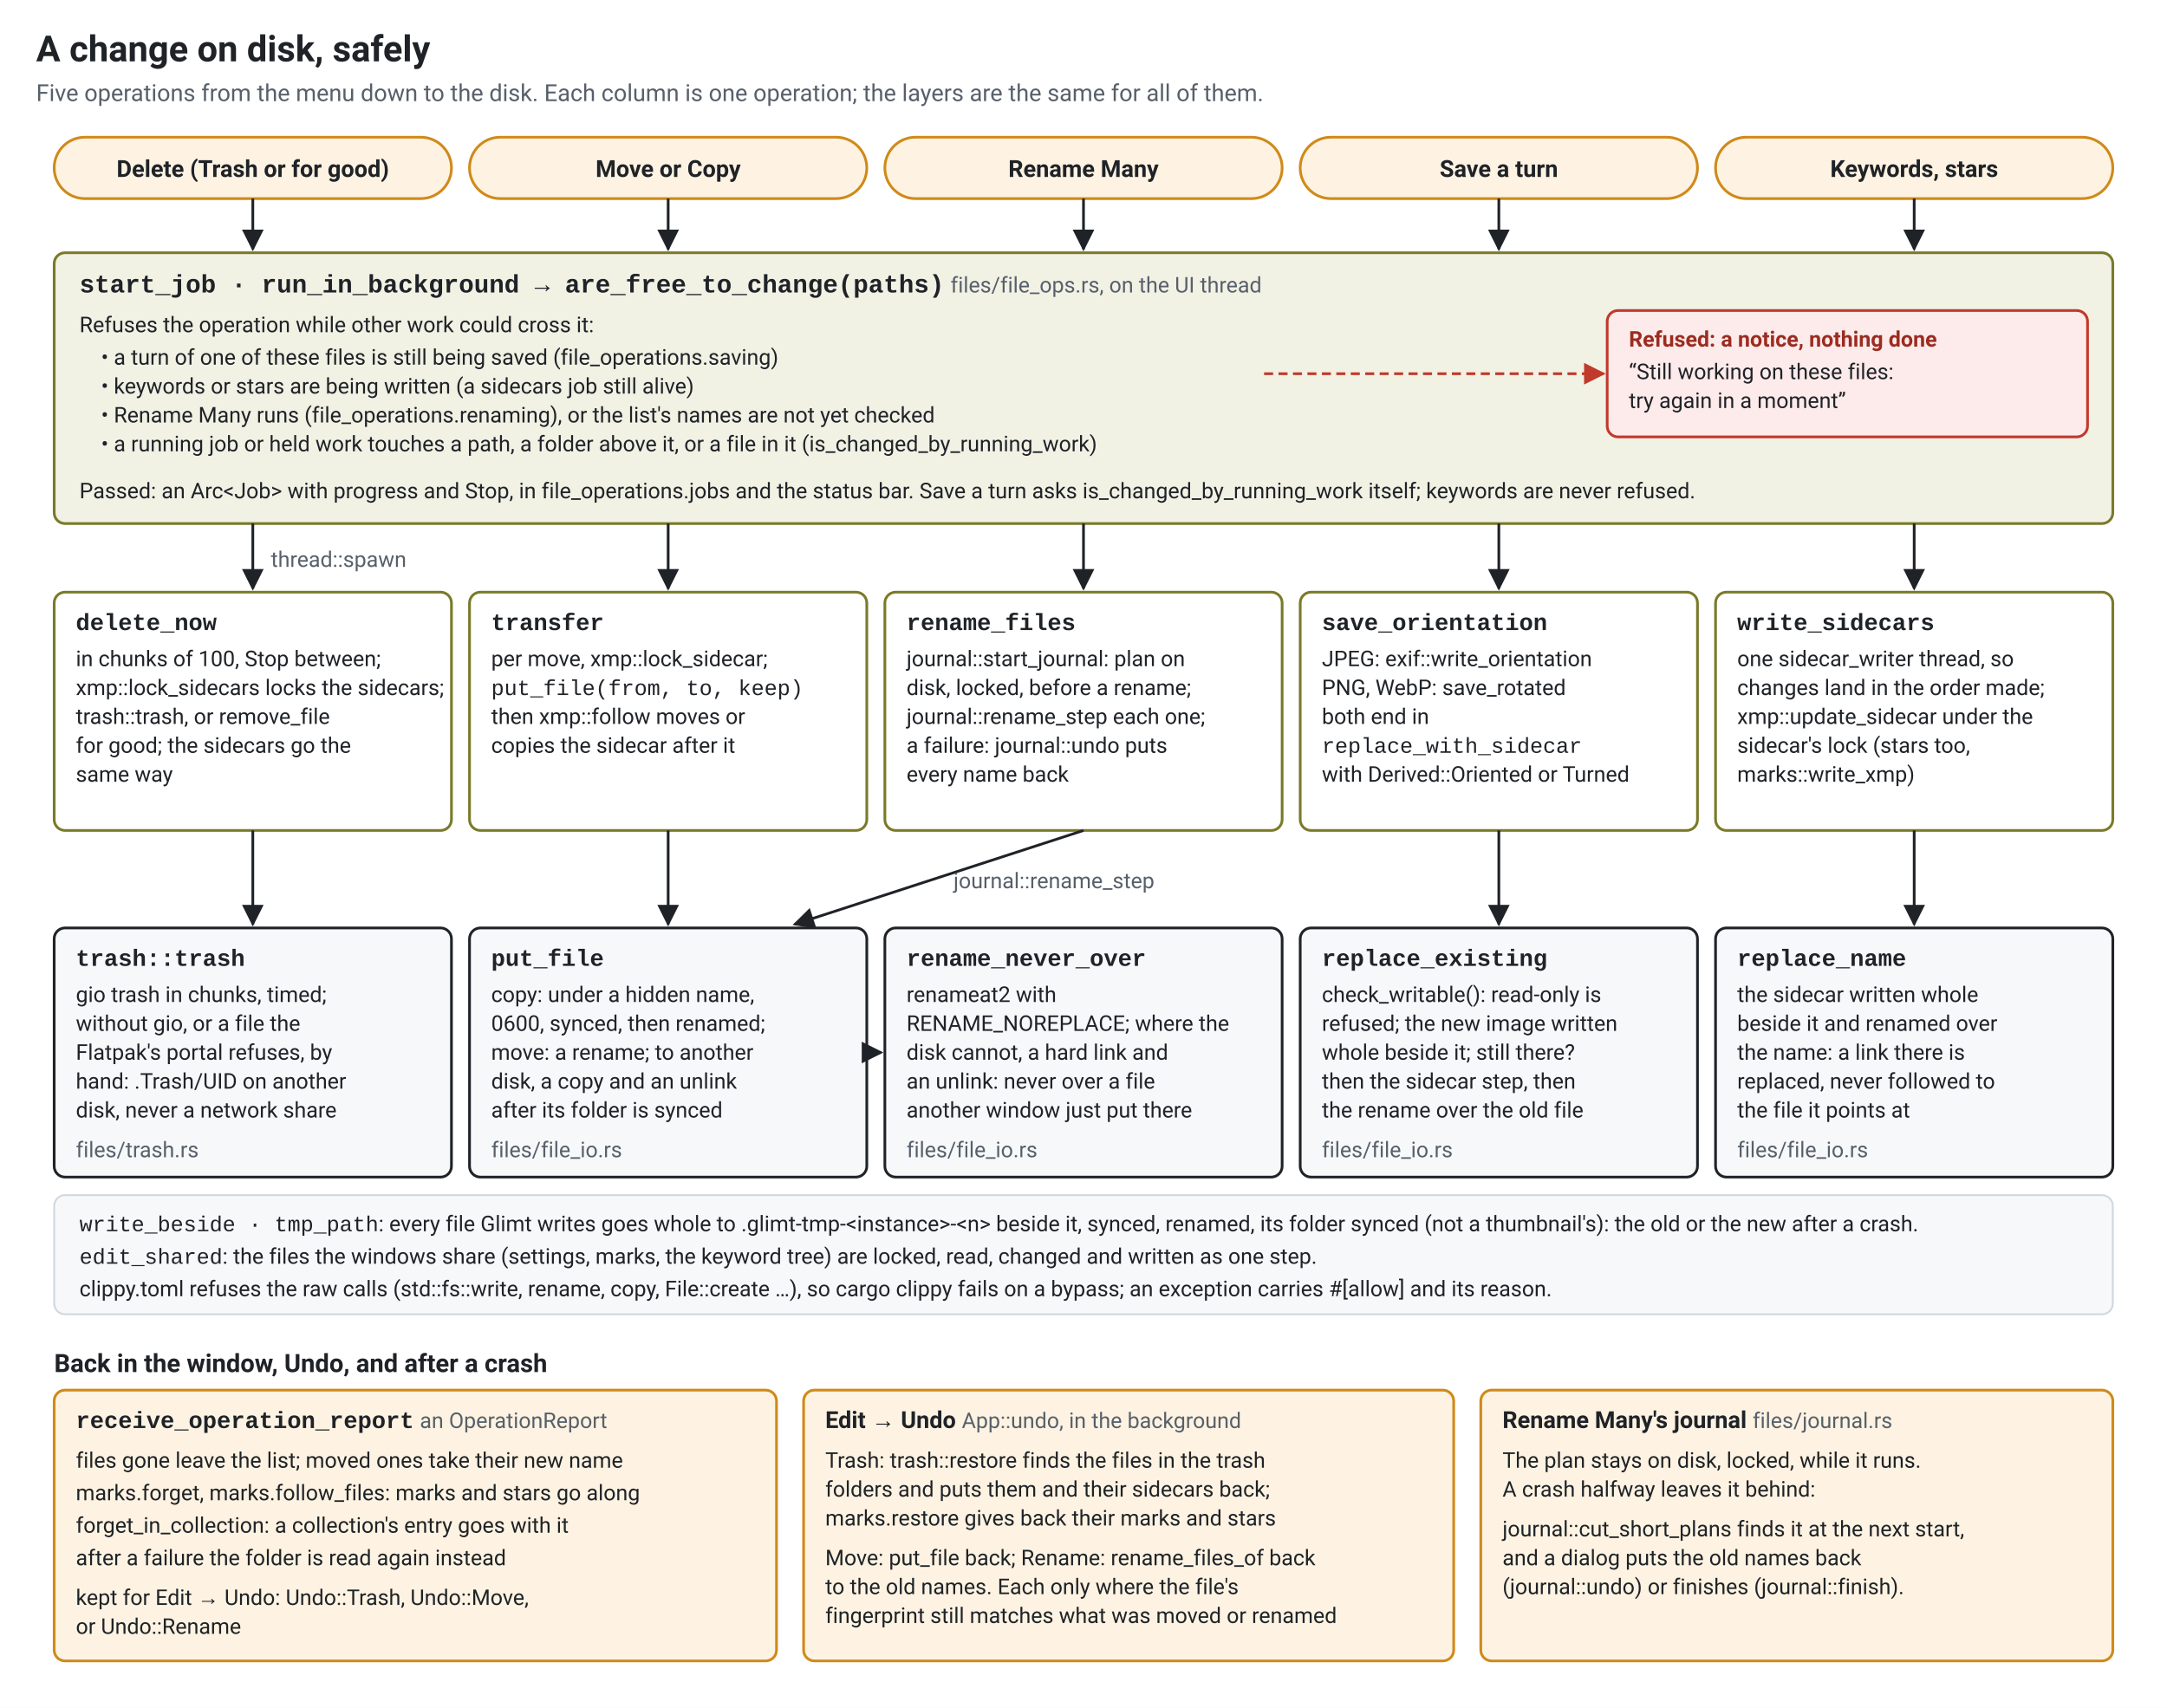
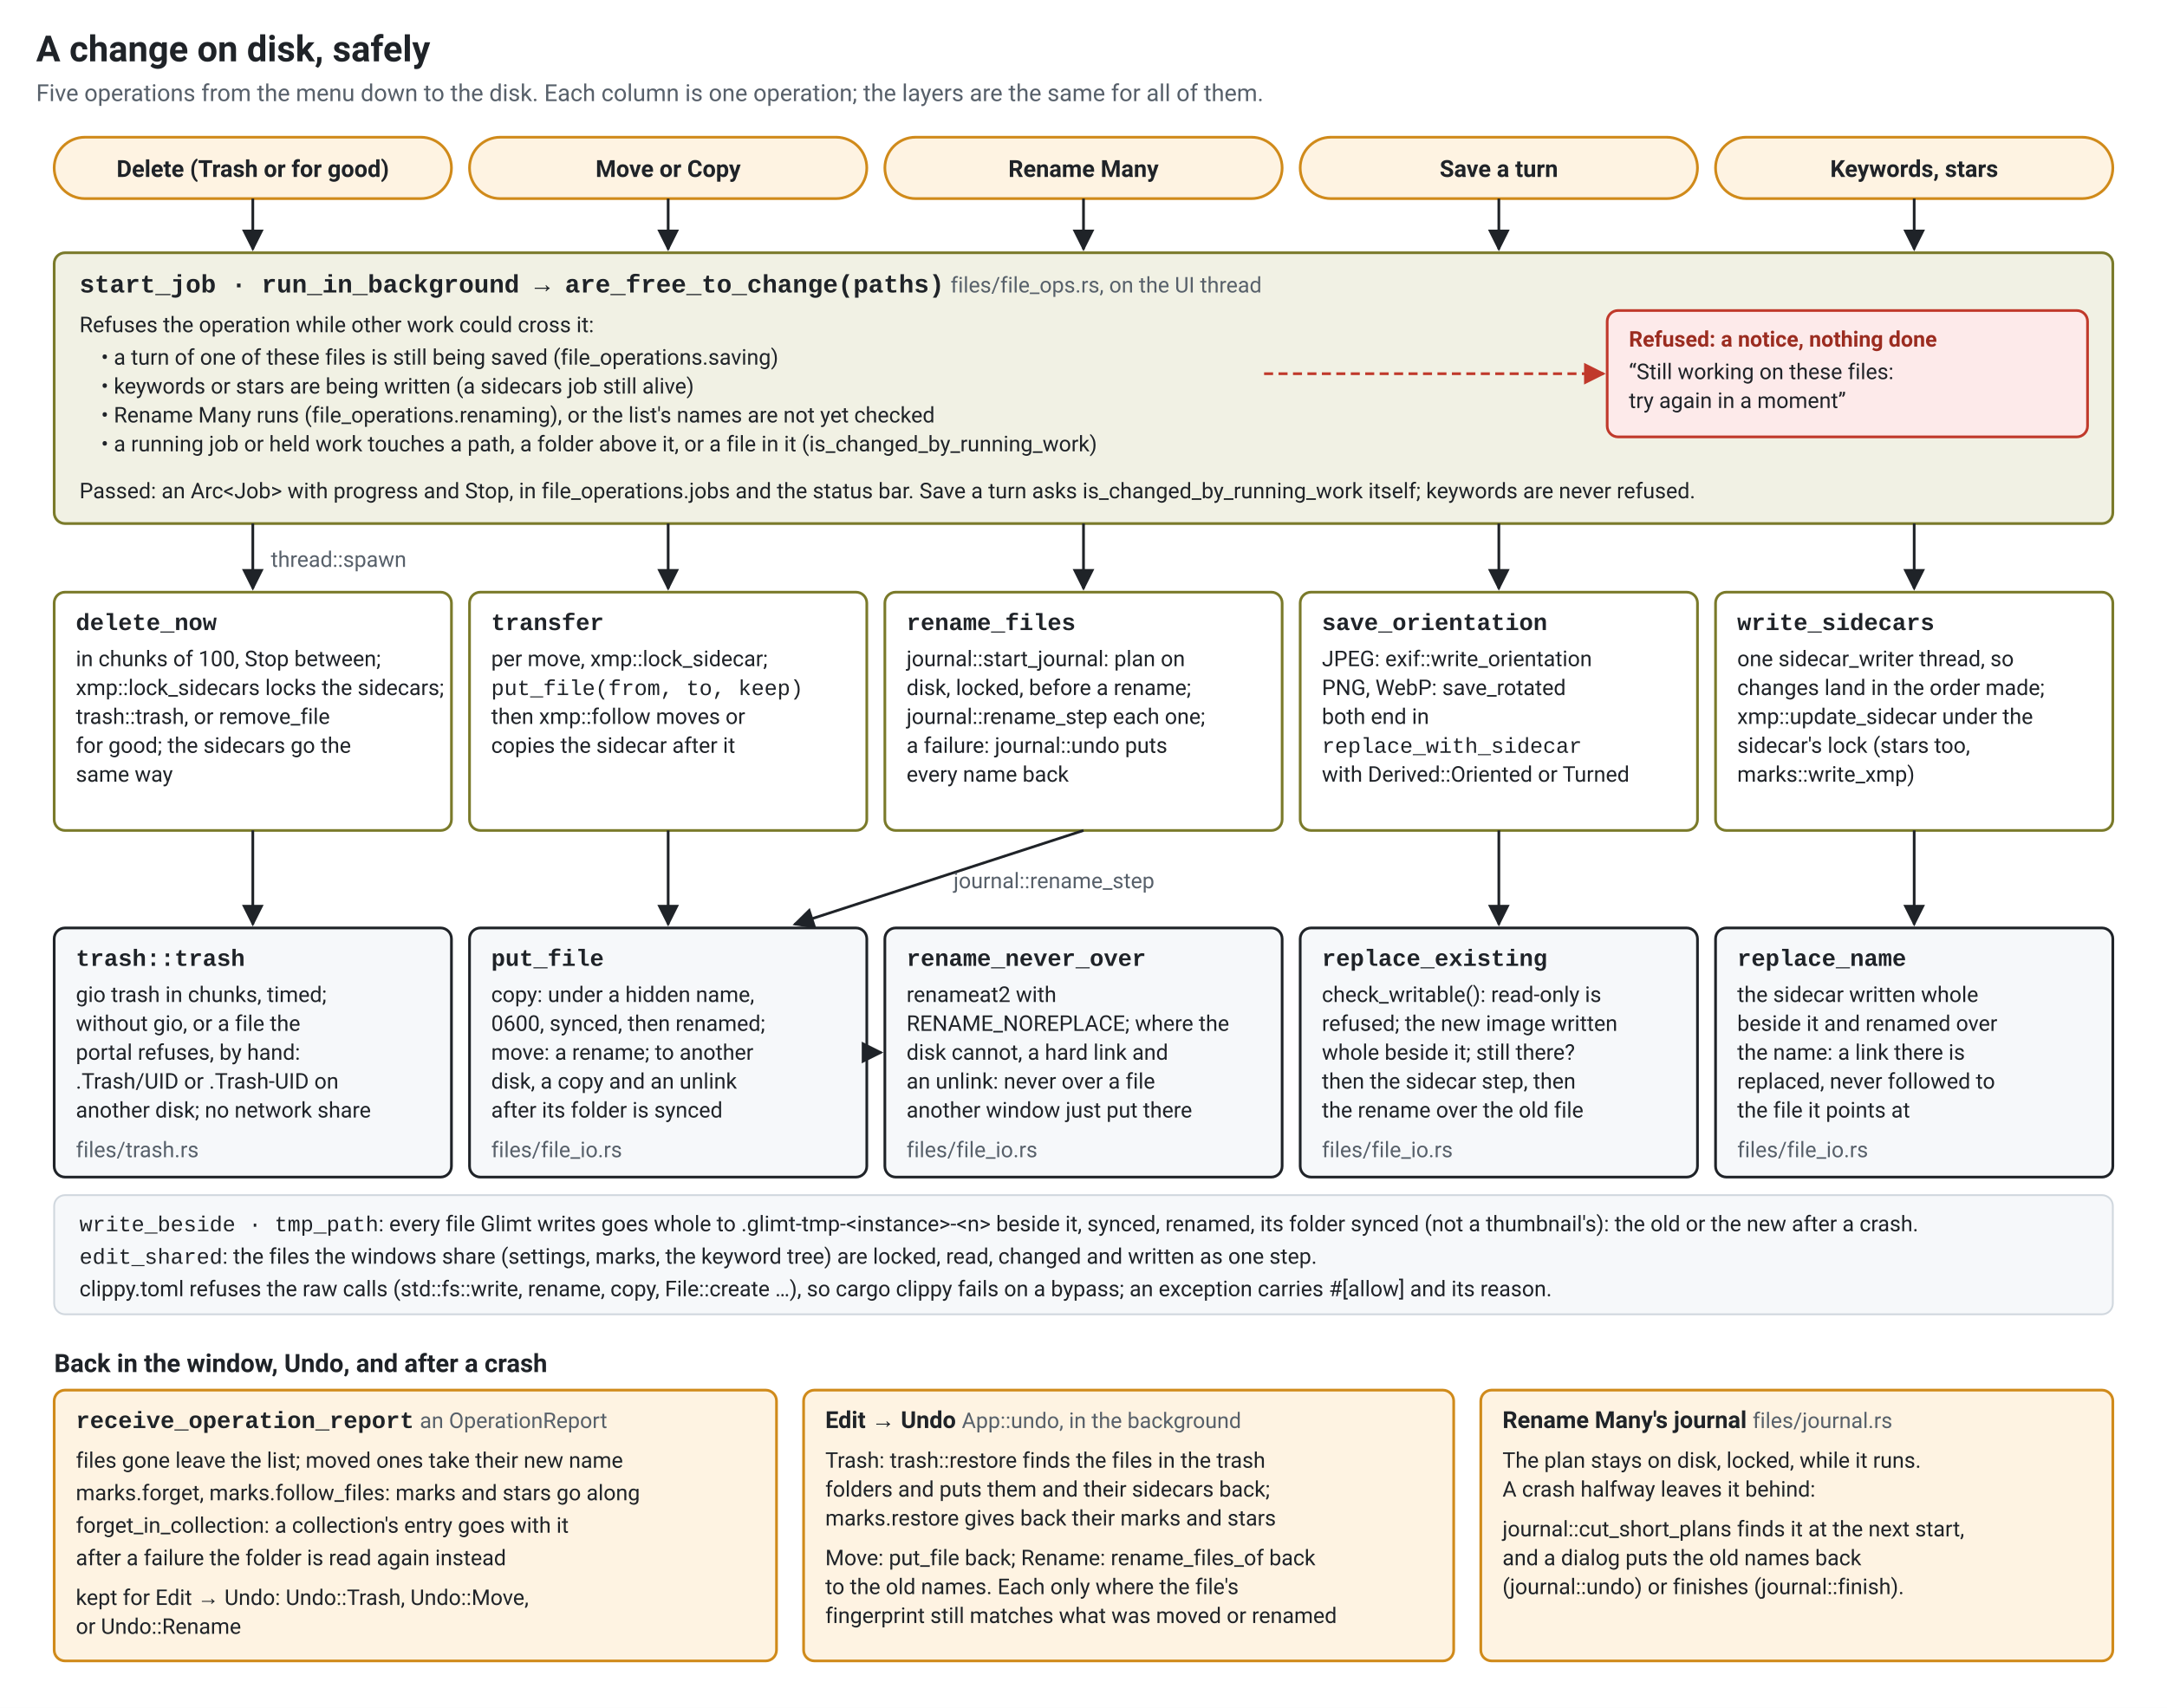
<svg xmlns="http://www.w3.org/2000/svg" viewBox="0 0 1200 946" width="1200" height="946" role="img" aria-label="How Glimt changes a file on disk safely. An action passes are_free_to_change, which refuses while other work touches the same files. The job runs in its own thread and changes the disk only through one function per kind of change: trash, put_file, rename_never_over, replace_existing and replace_name, each writing whole under a hidden temporary name and renaming, never over another file. The result comes back as an OperationReport: the list, marks, stars and collection entries follow, and Undo is kept; Rename Many's journal puts names right after a crash.">
  <defs>
    <marker id="arrow" viewBox="0 0 10 10" refX="9" refY="5" markerWidth="8" markerHeight="8" orient="auto-start-reverse">
      <path d="M0,0 L10,5 L0,10 z" fill="#1f2328" />
    </marker>
    <marker id="arrow-red" viewBox="0 0 10 10" refX="9" refY="5" markerWidth="8" markerHeight="8" orient="auto-start-reverse">
      <path d="M0,0 L10,5 L0,10 z" fill="#c0392b" />
    </marker>
  </defs>
  <rect x="0" y="0" width="1200" height="946" fill="#ffffff" />
  <g font-family="system-ui, -apple-system, 'Segoe UI', Roboto, 'Helvetica Neue', Arial, sans-serif" fill="#1f2328">
    <text x="20" y="34" font-size="20" font-weight="700">A change on disk, safely</text>
    <text x="20" y="56" font-size="13" fill="#57606a">Five operations from the menu down to the disk. Each column is one operation; the layers are the same for all of them.</text>
    <g font-size="13" font-weight="700" text-anchor="middle">
      <rect x="30" y="76" width="220" height="34" rx="17" fill="#fef3e2" stroke="#d08a1a" stroke-width="1.5" />
      <text x="140" y="98">Delete (Trash or for good)</text>
      <rect x="260" y="76" width="220" height="34" rx="17" fill="#fef3e2" stroke="#d08a1a" stroke-width="1.5" />
      <text x="370" y="98">Move or Copy</text>
      <rect x="490" y="76" width="220" height="34" rx="17" fill="#fef3e2" stroke="#d08a1a" stroke-width="1.5" />
      <text x="600" y="98">Rename Many</text>
      <rect x="720" y="76" width="220" height="34" rx="17" fill="#fef3e2" stroke="#d08a1a" stroke-width="1.5" />
      <text x="830" y="98">Save a turn</text>
      <rect x="950" y="76" width="220" height="34" rx="17" fill="#fef3e2" stroke="#d08a1a" stroke-width="1.5" />
      <text x="1060" y="98">Keywords, stars</text>
    </g>
    <g stroke="#1f2328" stroke-width="1.5">
      <line x1="140" y1="110" x2="140" y2="138" marker-end="url(#arrow)" />
      <line x1="370" y1="110" x2="370" y2="138" marker-end="url(#arrow)" />
      <line x1="600" y1="110" x2="600" y2="138" marker-end="url(#arrow)" />
      <line x1="830" y1="110" x2="830" y2="138" marker-end="url(#arrow)" />
      <line x1="1060" y1="110" x2="1060" y2="138" marker-end="url(#arrow)" />
    </g>
    <rect x="30" y="140" width="1140" height="150" rx="6" fill="#f1f1e4" stroke="#7a7a2a" stroke-width="1.5" />
    <text x="44" y="162" font-size="14" font-weight="700">
      <tspan font-family="ui-monospace, SFMono-Regular, Menlo, Consolas, 'Liberation Mono', monospace">start_job · run_in_background → are_free_to_change(paths)</tspan>
      <tspan font-weight="400" font-size="12" fill="#57606a">files/file_ops.rs, on the UI thread</tspan>
    </text>
    <g font-size="12">
      <text x="44" y="184">Refuses the operation while other work could cross it:</text>
      <text x="56" y="202">• a turn of one of these files is still being saved (file_operations.saving)</text>
      <text x="56" y="218">• keywords or stars are being written (a sidecars job still alive)</text>
      <text x="56" y="234">• Rename Many runs (file_operations.renaming), or the list's names are not yet checked</text>
      <text x="56" y="250">• a running job or held work touches a path, a folder above it, or a file in it (is_changed_by_running_work)</text>
      <text x="44" y="276">Passed: an Arc&lt;Job&gt; with progress and Stop, in file_operations.jobs and the status bar. Save a turn asks is_changed_by_running_work itself; keywords are never refused.</text>
    </g>
    <rect x="890" y="172" width="266" height="70" rx="6" fill="#fdeaea" stroke="#c0392b" stroke-width="1.5" />
    <text x="902" y="192" font-size="12" font-weight="700" fill="#9b2c20">Refused: a notice, nothing done</text>
    <text x="902" y="210" font-size="12">“Still working on these files:</text>
    <text x="902" y="226" font-size="12">try again in a moment”</text>
    <line x1="700" y1="207" x2="888" y2="207" stroke="#c0392b" stroke-width="1.5" stroke-dasharray="5 3" marker-end="url(#arrow-red)" />
    <g stroke="#1f2328" stroke-width="1.5">
      <line x1="140" y1="290" x2="140" y2="326" marker-end="url(#arrow)" />
      <line x1="370" y1="290" x2="370" y2="326" marker-end="url(#arrow)" />
      <line x1="600" y1="290" x2="600" y2="326" marker-end="url(#arrow)" />
      <line x1="830" y1="290" x2="830" y2="326" marker-end="url(#arrow)" />
      <line x1="1060" y1="290" x2="1060" y2="326" marker-end="url(#arrow)" />
    </g>
    <text x="150" y="314" font-size="12" fill="#57606a">thread::spawn</text>
    <g font-size="12">
      <rect x="30" y="328" width="220" height="132" rx="6" fill="#ffffff" stroke="#7a7a2a" stroke-width="1.5" />
      <text x="42" y="349" font-size="13" font-weight="700" font-family="ui-monospace, SFMono-Regular, Menlo, Consolas, 'Liberation Mono', monospace">delete_now</text>
      <text x="42" y="369">in chunks of 100, Stop between;</text>
      <text x="42" y="385">xmp::lock_sidecars locks the sidecars;</text>
      <text x="42" y="401">trash::trash, or remove_file</text>
      <text x="42" y="417">for good; the sidecars go the</text>
      <text x="42" y="433">same way</text>
      <rect x="260" y="328" width="220" height="132" rx="6" fill="#ffffff" stroke="#7a7a2a" stroke-width="1.5" />
      <text x="272" y="349" font-size="13" font-weight="700" font-family="ui-monospace, SFMono-Regular, Menlo, Consolas, 'Liberation Mono', monospace">transfer</text>
      <text x="272" y="369">per move, xmp::lock_sidecar;</text>
      <text x="272" y="385" font-family="ui-monospace, SFMono-Regular, Menlo, Consolas, 'Liberation Mono', monospace">put_file(from, to, keep)</text>
      <text x="272" y="401">then xmp::follow moves or</text>
      <text x="272" y="417">copies the sidecar after it</text>
      <rect x="490" y="328" width="220" height="132" rx="6" fill="#ffffff" stroke="#7a7a2a" stroke-width="1.5" />
      <text x="502" y="349" font-size="13" font-weight="700" font-family="ui-monospace, SFMono-Regular, Menlo, Consolas, 'Liberation Mono', monospace">rename_files</text>
      <text x="502" y="369">journal::start_journal: plan on</text>
      <text x="502" y="385">disk, locked, before a rename;</text>
      <text x="502" y="401">journal::rename_step each one;</text>
      <text x="502" y="417">a failure: journal::undo puts</text>
      <text x="502" y="433">every name back</text>
      <rect x="720" y="328" width="220" height="132" rx="6" fill="#ffffff" stroke="#7a7a2a" stroke-width="1.5" />
      <text x="732" y="349" font-size="13" font-weight="700" font-family="ui-monospace, SFMono-Regular, Menlo, Consolas, 'Liberation Mono', monospace">save_orientation</text>
      <text x="732" y="369">JPEG: exif::write_orientation</text>
      <text x="732" y="385">PNG, WebP: save_rotated</text>
      <text x="732" y="401">both end in</text>
      <text x="732" y="417" font-family="ui-monospace, SFMono-Regular, Menlo, Consolas, 'Liberation Mono', monospace">replace_with_sidecar</text>
      <text x="732" y="433">with Derived::Oriented or Turned</text>
      <rect x="950" y="328" width="220" height="132" rx="6" fill="#ffffff" stroke="#7a7a2a" stroke-width="1.5" />
      <text x="962" y="349" font-size="13" font-weight="700" font-family="ui-monospace, SFMono-Regular, Menlo, Consolas, 'Liberation Mono', monospace">write_sidecars</text>
      <text x="962" y="369">one sidecar_writer thread, so</text>
      <text x="962" y="385">changes land in the order made;</text>
      <text x="962" y="401">xmp::update_sidecar under the</text>
      <text x="962" y="417">sidecar's lock (stars too,</text>
      <text x="962" y="433">marks::write_xmp)</text>
    </g>
    <g stroke="#1f2328" stroke-width="1.5">
      <line x1="140" y1="460" x2="140" y2="512" marker-end="url(#arrow)" />
      <line x1="370" y1="460" x2="370" y2="512" marker-end="url(#arrow)" />
      <line x1="600" y1="460" x2="440" y2="512" marker-end="url(#arrow)" />
      <line x1="830" y1="460" x2="830" y2="512" marker-end="url(#arrow)" />
      <line x1="1060" y1="460" x2="1060" y2="512" marker-end="url(#arrow)" />
    </g>
    <text x="528" y="492" font-size="12" fill="#57606a">journal::rename_step</text>
    <g font-size="12">
      <rect x="30" y="514" width="220" height="138" rx="6" fill="#f6f8fa" stroke="#1f2328" stroke-width="1.5" />
      <text x="42" y="535" font-size="13" font-weight="700" font-family="ui-monospace, SFMono-Regular, Menlo, Consolas, 'Liberation Mono', monospace">trash::trash</text>
      <text x="42" y="555">gio trash in chunks, timed;</text>
      <text x="42" y="571">without gio, or a file the</text>
-       <text x="42" y="587">Flatpak's portal refuses, by</text>
-       <text x="42" y="603">hand: .Trash/UID on another</text>
-       <text x="42" y="619">disk, never a network share</text>
+       <text x="42" y="587">portal refuses, by hand:</text>
+       <text x="42" y="603">.Trash/UID or .Trash-UID on</text>
+       <text x="42" y="619">another disk; no network share</text>
      <text x="42" y="641" fill="#57606a">files/trash.rs</text>
      <rect x="260" y="514" width="220" height="138" rx="6" fill="#f6f8fa" stroke="#1f2328" stroke-width="1.5" />
      <text x="272" y="535" font-size="13" font-weight="700" font-family="ui-monospace, SFMono-Regular, Menlo, Consolas, 'Liberation Mono', monospace">put_file</text>
      <text x="272" y="555">copy: under a hidden name,</text>
      <text x="272" y="571">0600, synced, then renamed;</text>
      <text x="272" y="587">move: a rename; to another</text>
      <text x="272" y="603">disk, a copy and an unlink</text>
      <text x="272" y="619">after its folder is synced</text>
      <text x="272" y="641" fill="#57606a">files/file_io.rs</text>
      <rect x="490" y="514" width="220" height="138" rx="6" fill="#f6f8fa" stroke="#1f2328" stroke-width="1.5" />
      <text x="502" y="535" font-size="13" font-weight="700" font-family="ui-monospace, SFMono-Regular, Menlo, Consolas, 'Liberation Mono', monospace">rename_never_over</text>
      <text x="502" y="555">renameat2 with</text>
      <text x="502" y="571">RENAME_NOREPLACE; where the</text>
      <text x="502" y="587">disk cannot, a hard link and</text>
      <text x="502" y="603">an unlink: never over a file</text>
      <text x="502" y="619">another window just put there</text>
      <text x="502" y="641" fill="#57606a">files/file_io.rs</text>
      <rect x="720" y="514" width="220" height="138" rx="6" fill="#f6f8fa" stroke="#1f2328" stroke-width="1.5" />
      <text x="732" y="535" font-size="13" font-weight="700" font-family="ui-monospace, SFMono-Regular, Menlo, Consolas, 'Liberation Mono', monospace">replace_existing</text>
      <text x="732" y="555">check_writable(): read-only is</text>
      <text x="732" y="571">refused; the new image written</text>
      <text x="732" y="587">whole beside it; still there?</text>
      <text x="732" y="603">then the sidecar step, then</text>
      <text x="732" y="619">the rename over the old file</text>
      <text x="732" y="641" fill="#57606a">files/file_io.rs</text>
      <rect x="950" y="514" width="220" height="138" rx="6" fill="#f6f8fa" stroke="#1f2328" stroke-width="1.5" />
      <text x="962" y="535" font-size="13" font-weight="700" font-family="ui-monospace, SFMono-Regular, Menlo, Consolas, 'Liberation Mono', monospace">replace_name</text>
      <text x="962" y="555">the sidecar written whole</text>
      <text x="962" y="571">beside it and renamed over</text>
      <text x="962" y="587">the name: a link there is</text>
      <text x="962" y="603">replaced, never followed to</text>
      <text x="962" y="619">the file it points at</text>
      <text x="962" y="641" fill="#57606a">files/file_io.rs</text>
    </g>
    <line x1="480" y1="583" x2="488" y2="583" stroke="#1f2328" stroke-width="1.5" marker-end="url(#arrow)" />
    <rect x="30" y="662" width="1140" height="66" rx="6" fill="#f6f8fa" stroke="#d0d7de" />
    <text x="44" y="682" font-size="12">
      <tspan font-family="ui-monospace, SFMono-Regular, Menlo, Consolas, 'Liberation Mono', monospace">write_beside · tmp_path</tspan>: every file Glimt writes goes whole to .glimt-tmp-&lt;instance&gt;-&lt;n&gt; beside it, synced, renamed, its folder synced (not a thumbnail's): the old or the new after a crash.</text>
    <text x="44" y="700" font-size="12">
      <tspan font-family="ui-monospace, SFMono-Regular, Menlo, Consolas, 'Liberation Mono', monospace">edit_shared</tspan>: the files the windows share (settings, marks, the keyword tree) are locked, read, changed and written as one step.</text>
    <text x="44" y="718" font-size="12">clippy.toml refuses the raw calls (std::fs::write, rename, copy, File::create …), so cargo clippy fails on a bypass; an exception carries #[allow] and its reason.</text>
    <text x="30" y="760" font-size="14" font-weight="700">Back in the window, Undo, and after a crash</text>
    <g font-size="12">
      <rect x="30" y="770" width="400" height="150" rx="6" fill="#fef3e2" stroke="#d08a1a" stroke-width="1.5" />
      <text x="42" y="791" font-size="13" font-weight="700">
        <tspan font-family="ui-monospace, SFMono-Regular, Menlo, Consolas, 'Liberation Mono', monospace">receive_operation_report</tspan>
        <tspan font-weight="400" font-size="12" fill="#57606a">an OperationReport</tspan>
      </text>
      <text x="42" y="813">files gone leave the list; moved ones take their new name</text>
      <text x="42" y="831">marks.forget, marks.follow_files: marks and stars go along</text>
      <text x="42" y="849">forget_in_collection: a collection's entry goes with it</text>
      <text x="42" y="867">after a failure the folder is read again instead</text>
      <text x="42" y="889">kept for Edit → Undo: Undo::Trash, Undo::Move,</text>
      <text x="42" y="905">or Undo::Rename</text>
      <rect x="445" y="770" width="360" height="150" rx="6" fill="#fef3e2" stroke="#d08a1a" stroke-width="1.5" />
      <text x="457" y="791" font-size="13" font-weight="700">Edit → Undo <tspan font-weight="400" font-size="12" fill="#57606a">App::undo, in the background</tspan>
      </text>
      <text x="457" y="813">Trash: trash::restore finds the files in the trash</text>
      <text x="457" y="829">folders and puts them and their sidecars back;</text>
      <text x="457" y="845">marks.restore gives back their marks and stars</text>
      <text x="457" y="867">Move: put_file back; Rename: rename_files_of back</text>
      <text x="457" y="883">to the old names. Each only where the file's</text>
      <text x="457" y="899">fingerprint still matches what was moved or renamed</text>
      <rect x="820" y="770" width="350" height="150" rx="6" fill="#fef3e2" stroke="#d08a1a" stroke-width="1.5" />
      <text x="832" y="791" font-size="13" font-weight="700">Rename Many's journal <tspan font-weight="400" font-size="12" fill="#57606a">files/journal.rs</tspan>
      </text>
      <text x="832" y="813">The plan stays on disk, locked, while it runs.</text>
      <text x="832" y="829">A crash halfway leaves it behind:</text>
      <text x="832" y="851">journal::cut_short_plans finds it at the next start,</text>
      <text x="832" y="867">and a dialog puts the old names back</text>
      <text x="832" y="883">(journal::undo) or finishes (journal::finish).</text>
    </g>
  </g>
</svg>
